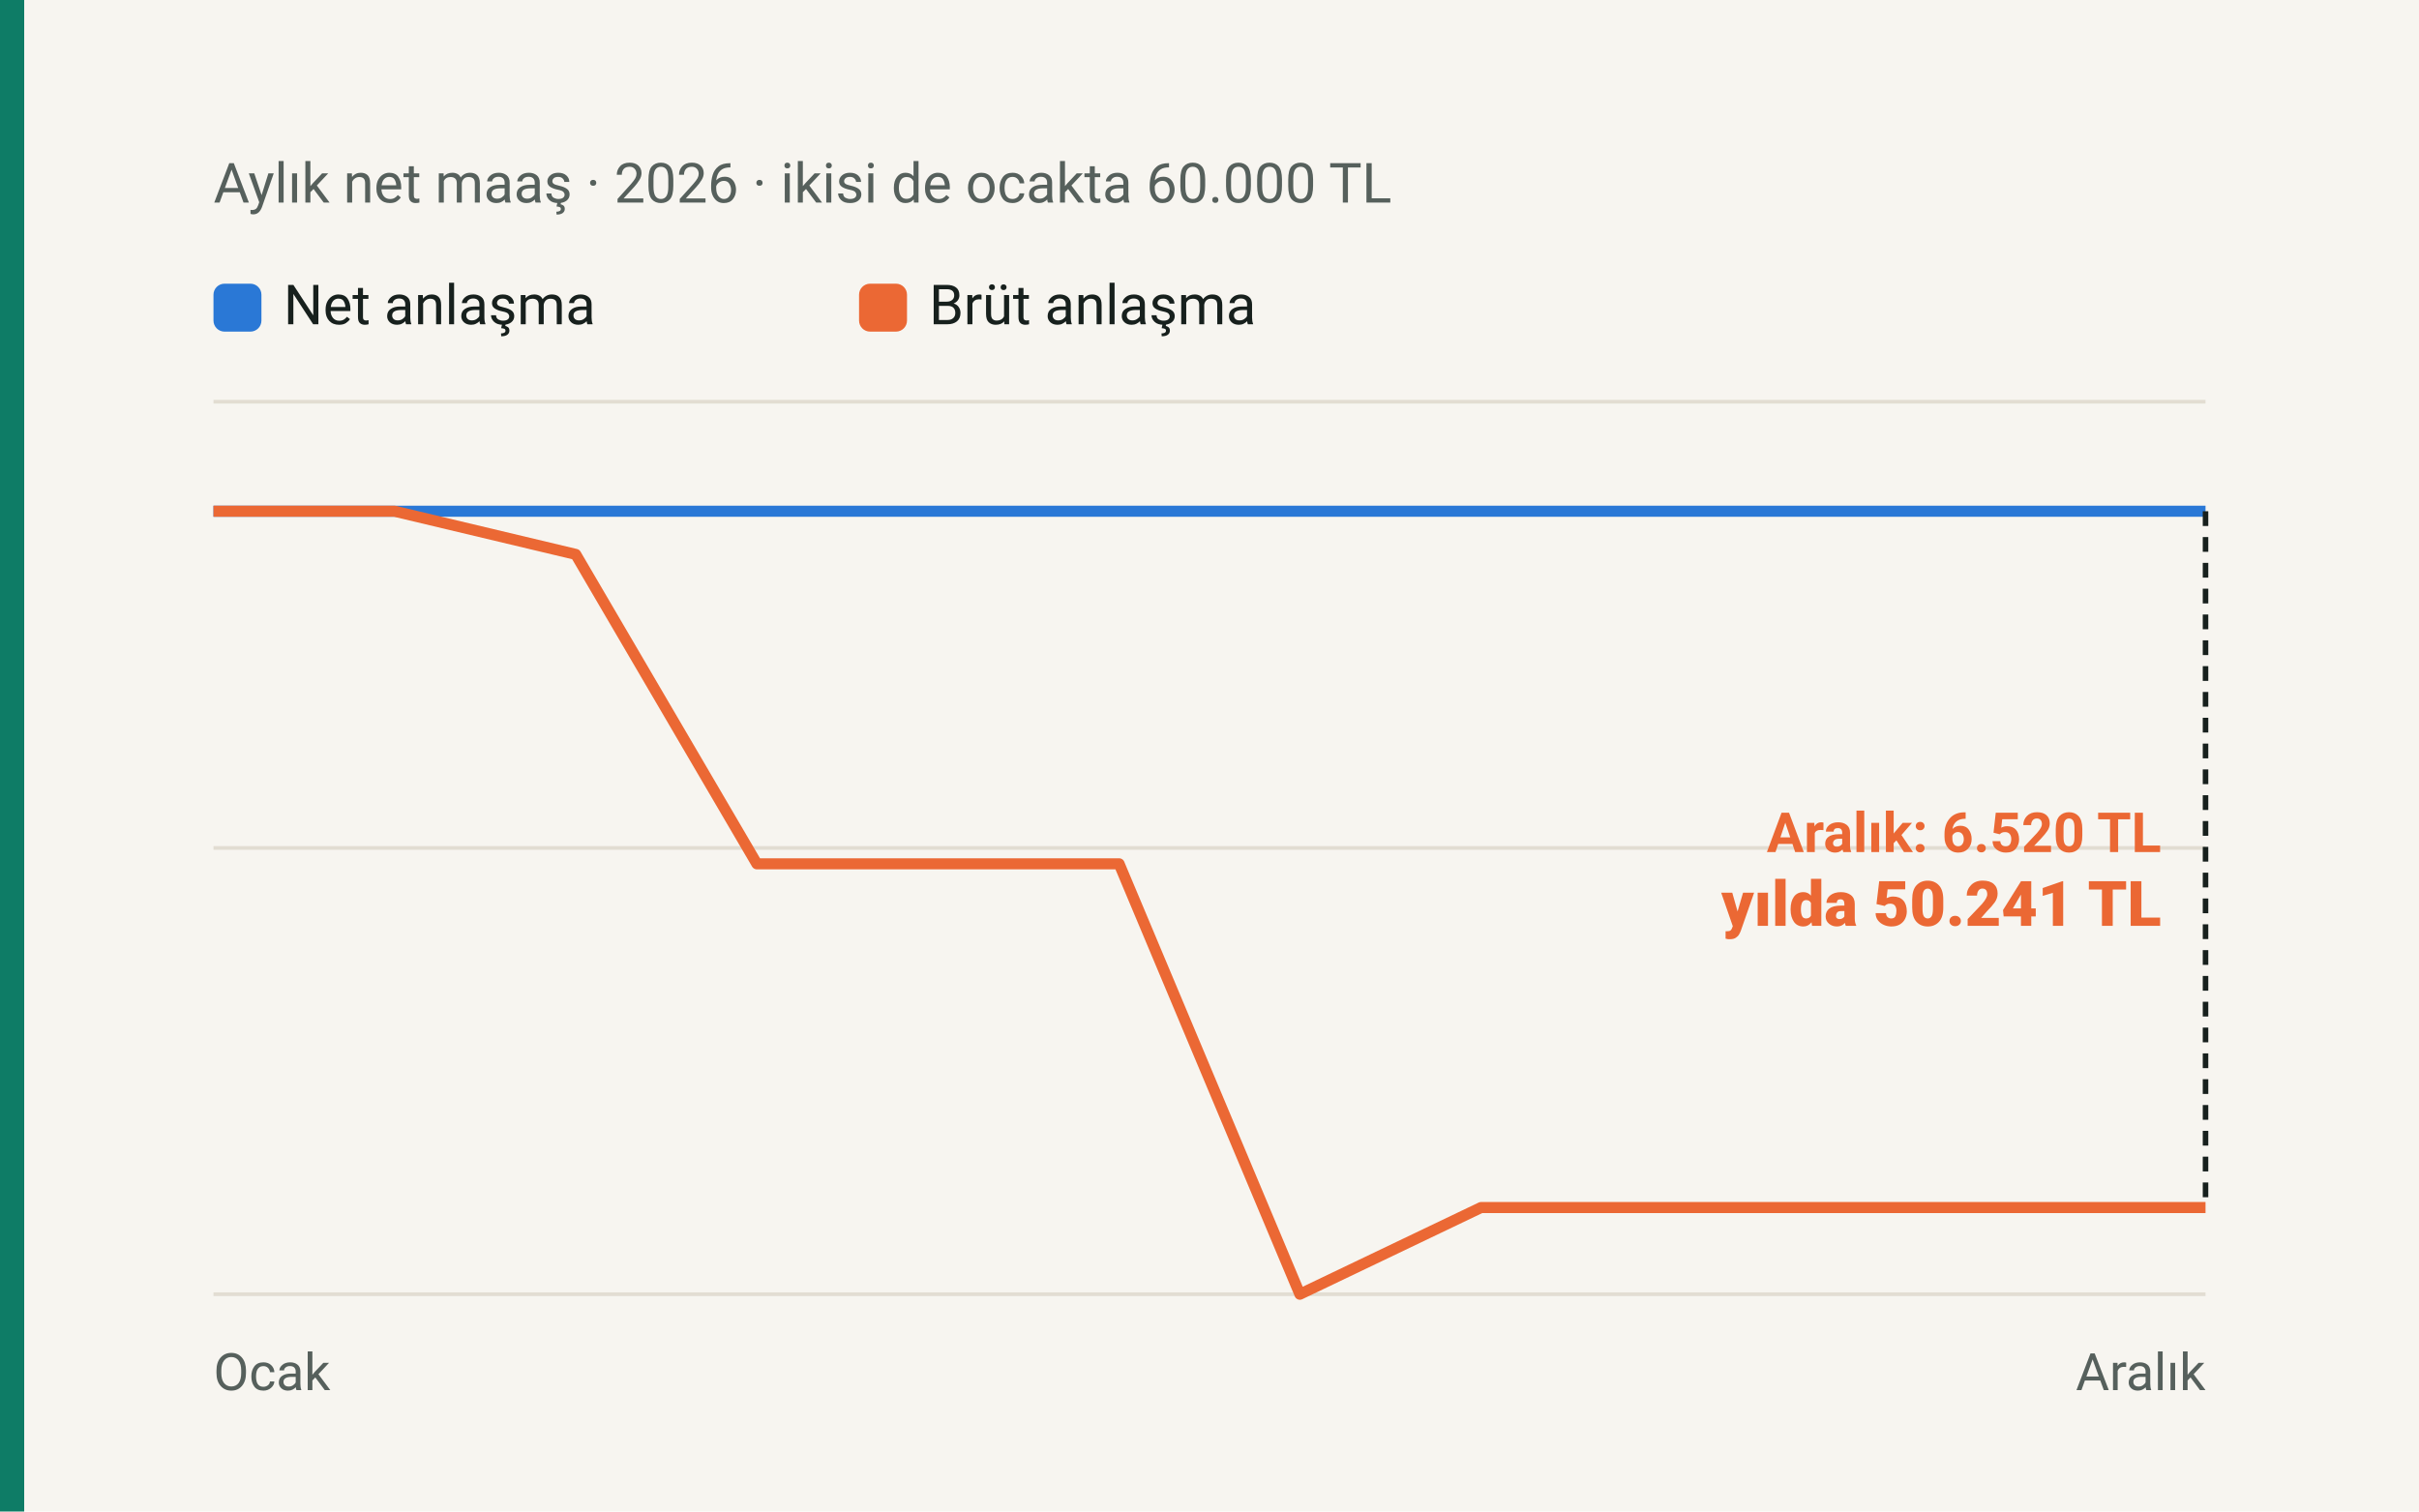
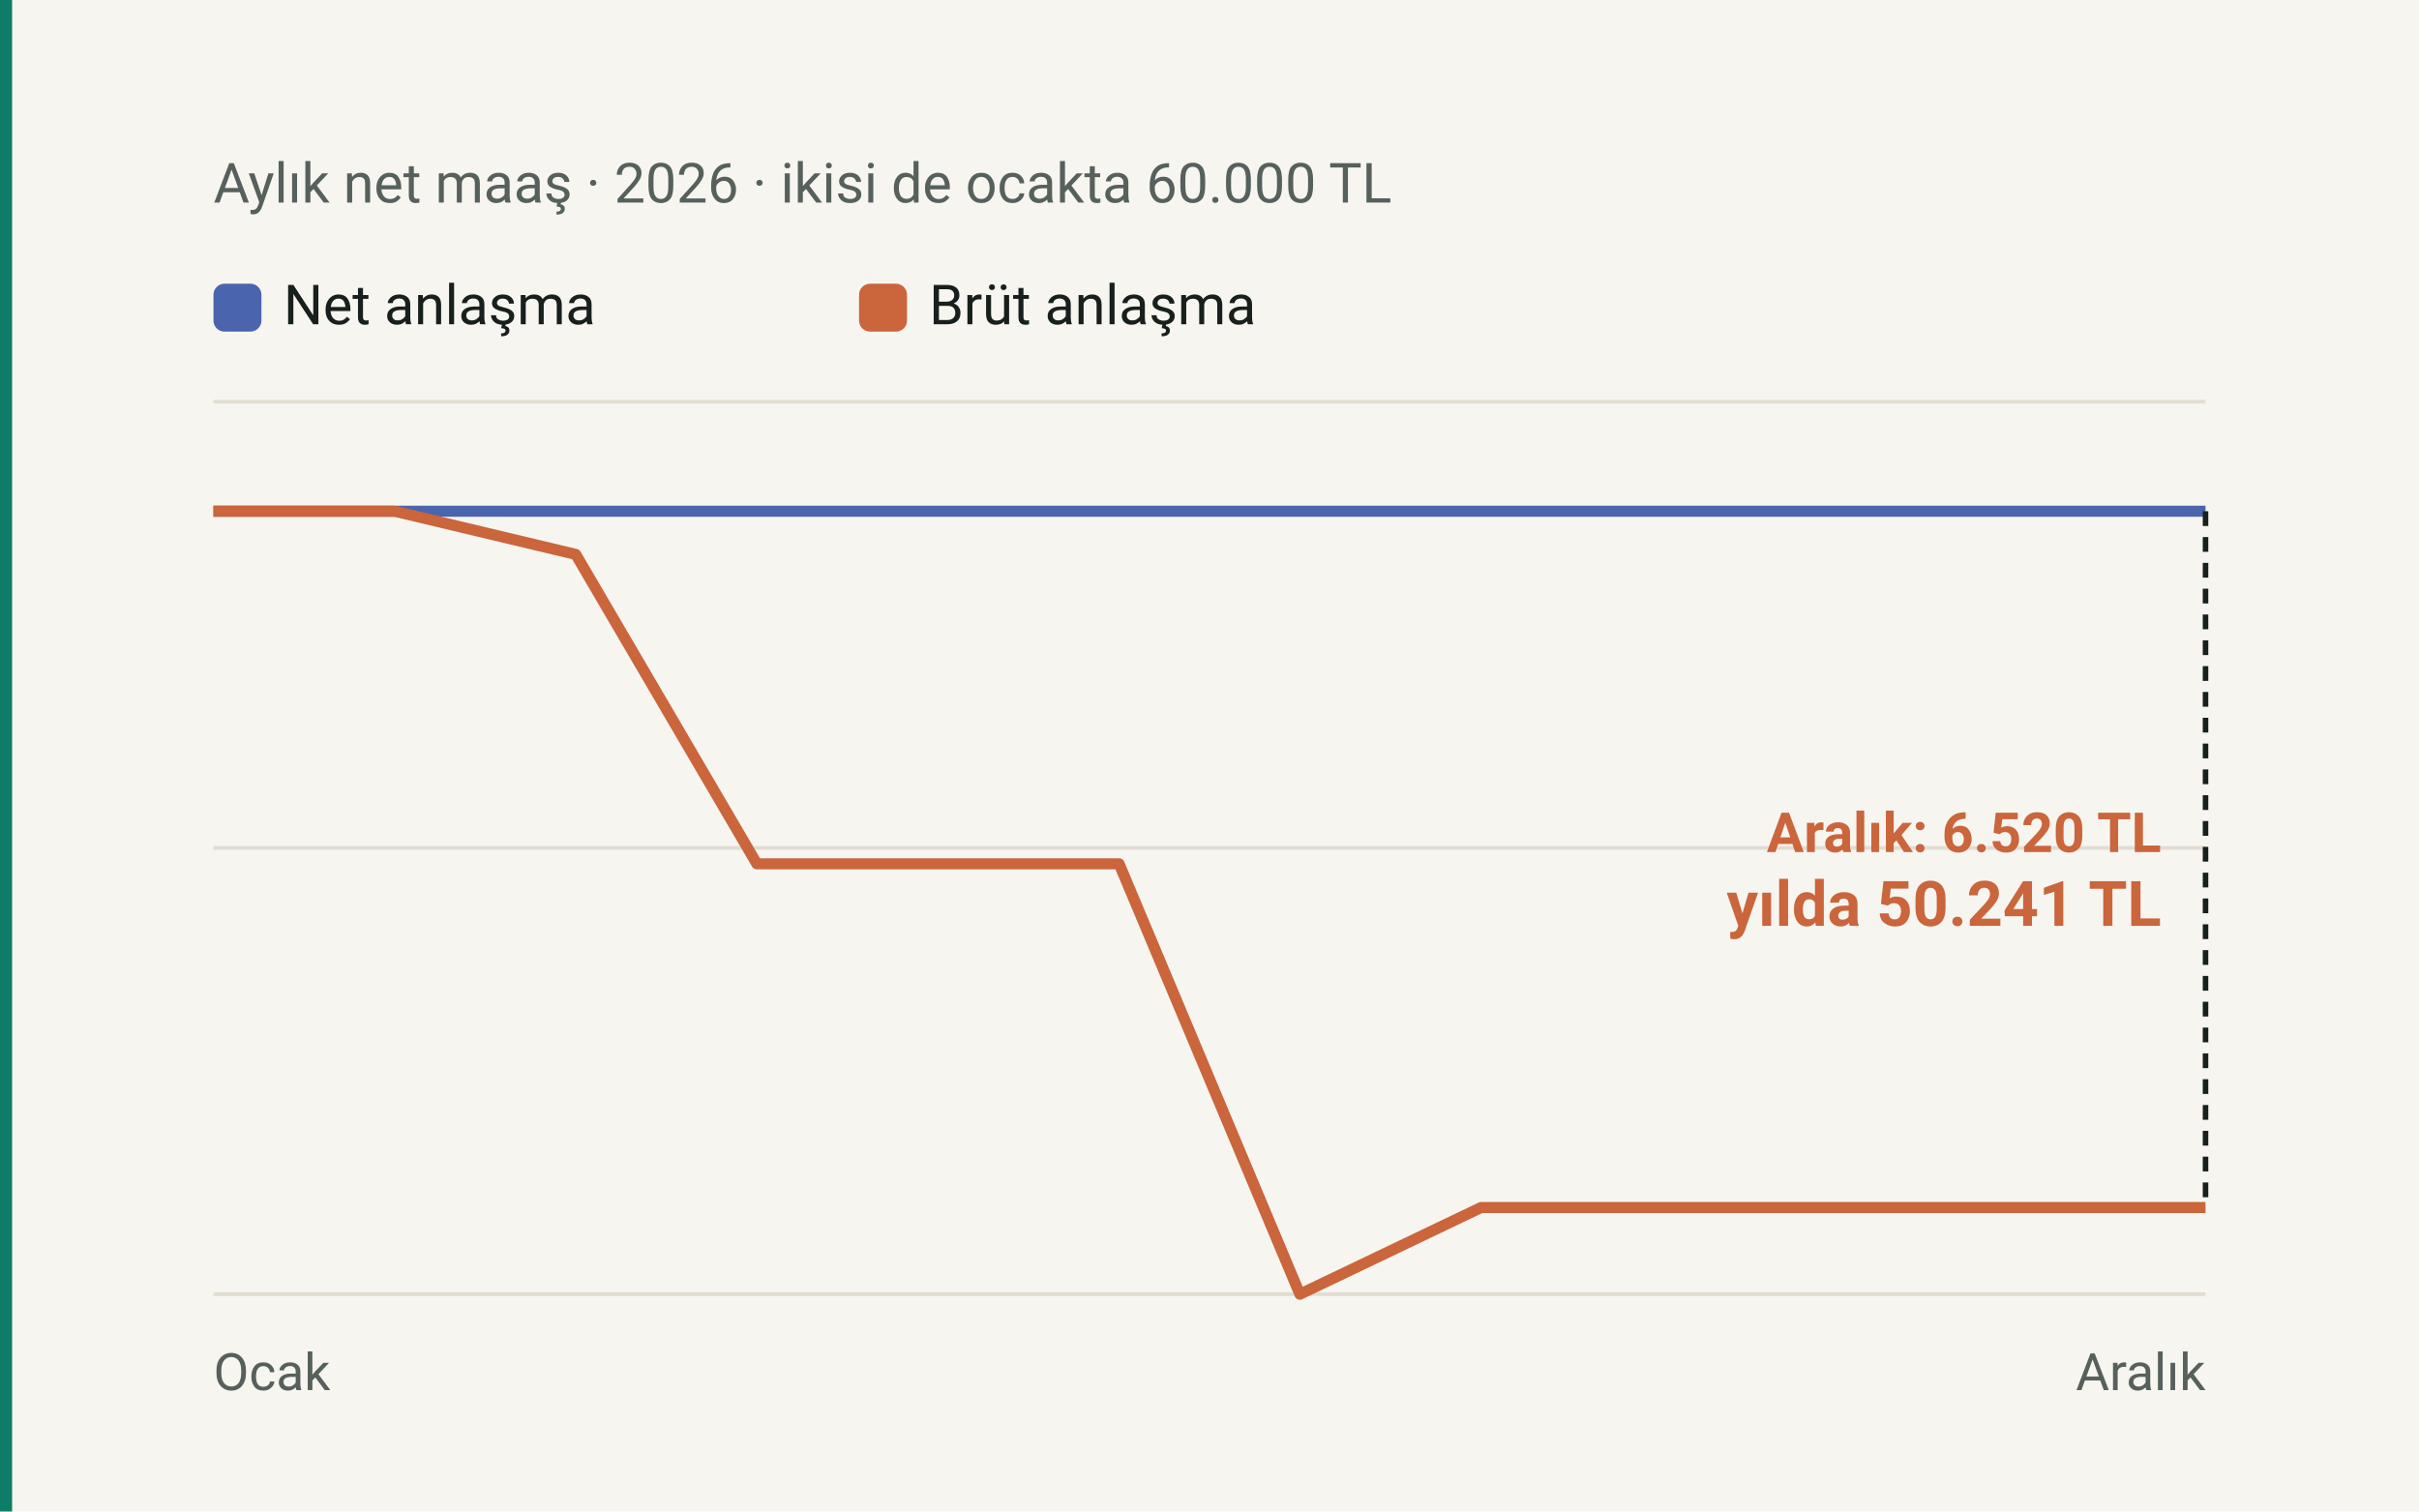
<svg xmlns="http://www.w3.org/2000/svg" viewBox="0 0 800 500" width="800" height="500" role="img" aria-label="Net anlasma ile brut anlasmanin 12 aylik net maas seyri">
  <style>text{font-family:"Segoe UI",-apple-system,BlinkMacSystemFont,Roboto,Helvetica,Arial,sans-serif}</style>
  <rect width="800" height="500" fill="#f7f5f0" />
-   <rect width="8" height="500" fill="#0e7c66" />
+   <rect width="4" height="500" fill="#0e7c66" />
  <svg x="34" y="30" width="732" height="440" viewBox="0 0 600 360">
    <text x="30" y="30" font-size="15" fill="#56605c">Aylık net maaş · 2026 · ikisi de ocakta 60.000 TL</text>
-     <rect x="30" y="52" width="13" height="13" rx="3" fill="#2a78d6" />
+     <rect x="30" y="52" width="13" height="13" rx="3" fill="#4b64ae" />
    <text x="49" y="63" font-size="15" fill="#17201d">Net anlaşma</text>
-     <rect x="205" y="52" width="13" height="13" rx="3" fill="#eb6834" />
+     <rect x="205" y="52" width="13" height="13" rx="3" fill="#ca653c" />
    <text x="224" y="63" font-size="15" fill="#17201d">Brüt anlaşma</text>
    <line x1="30" y1="84" x2="570" y2="84" stroke="#e2ddd2" stroke-width="1" />
    <line x1="30" y1="205" x2="570" y2="205" stroke="#e2ddd2" stroke-width="1" />
    <line x1="30" y1="326" x2="570" y2="326" stroke="#e2ddd2" stroke-width="1" />
-     <path d="M30.0 113.7 L79.1 113.7 L128.2 113.7 L177.3 113.7 L226.4 113.7 L275.5 113.7 L324.5 113.7 L373.6 113.7 L422.7 113.7 L471.8 113.7 L520.9 113.7 L570.0 113.7" fill="none" stroke="#2a78d6" stroke-width="3" />
-     <path d="M30.0 113.7 L79.1 113.7 L128.2 125.4 L177.3 209.3 L226.4 209.3 L275.5 209.3 L324.5 326.0 L373.6 302.5 L422.7 302.5 L471.8 302.5 L520.9 302.5 L570.0 302.5" fill="none" stroke="#eb6834" stroke-width="3" stroke-linejoin="round" />
+     <path d="M30.0 113.7 L79.1 113.7 L128.2 113.7 L177.3 113.7 L226.4 113.7 L275.5 113.7 L324.5 113.7 L373.6 113.7 L422.7 113.7 L471.8 113.7 L520.9 113.7 L570.0 113.7" fill="none" stroke="#4b64ae" stroke-width="3" />
+     <path d="M30.0 113.7 L79.1 113.7 L128.2 125.4 L177.3 209.3 L226.4 209.3 L275.5 209.3 L324.5 326.0 L373.6 302.5 L422.7 302.5 L471.8 302.5 L520.9 302.5 L570.0 302.5" fill="none" stroke="#ca653c" stroke-width="3" stroke-linejoin="round" />
    <line x1="570.0" y1="113.7" x2="570.0" y2="302.5" stroke="#17201d" stroke-width="1.5" stroke-dasharray="4 3" />
-     <text x="558" y="206.118" text-anchor="end" font-size="15" font-weight="700" fill="#eb6834">Aralık: 6.520 TL</text>
-     <text x="558" y="226.118" text-anchor="end" font-size="17" font-weight="800" fill="#eb6834">yılda 50.241 TL</text>
+     <text x="558" y="206.118" text-anchor="end" font-size="15" font-weight="700" fill="#ca653c">Aralık: 6.520 TL</text>
+     <text x="558" y="226.118" text-anchor="end" font-size="17" font-weight="650" fill="#ca653c">yılda 50.241 TL</text>
    <text x="30" y="352" font-size="14" fill="#56605c">Ocak</text>
    <text x="570" y="352" font-size="14" text-anchor="end" fill="#56605c">Aralık</text>
  </svg>
</svg>
